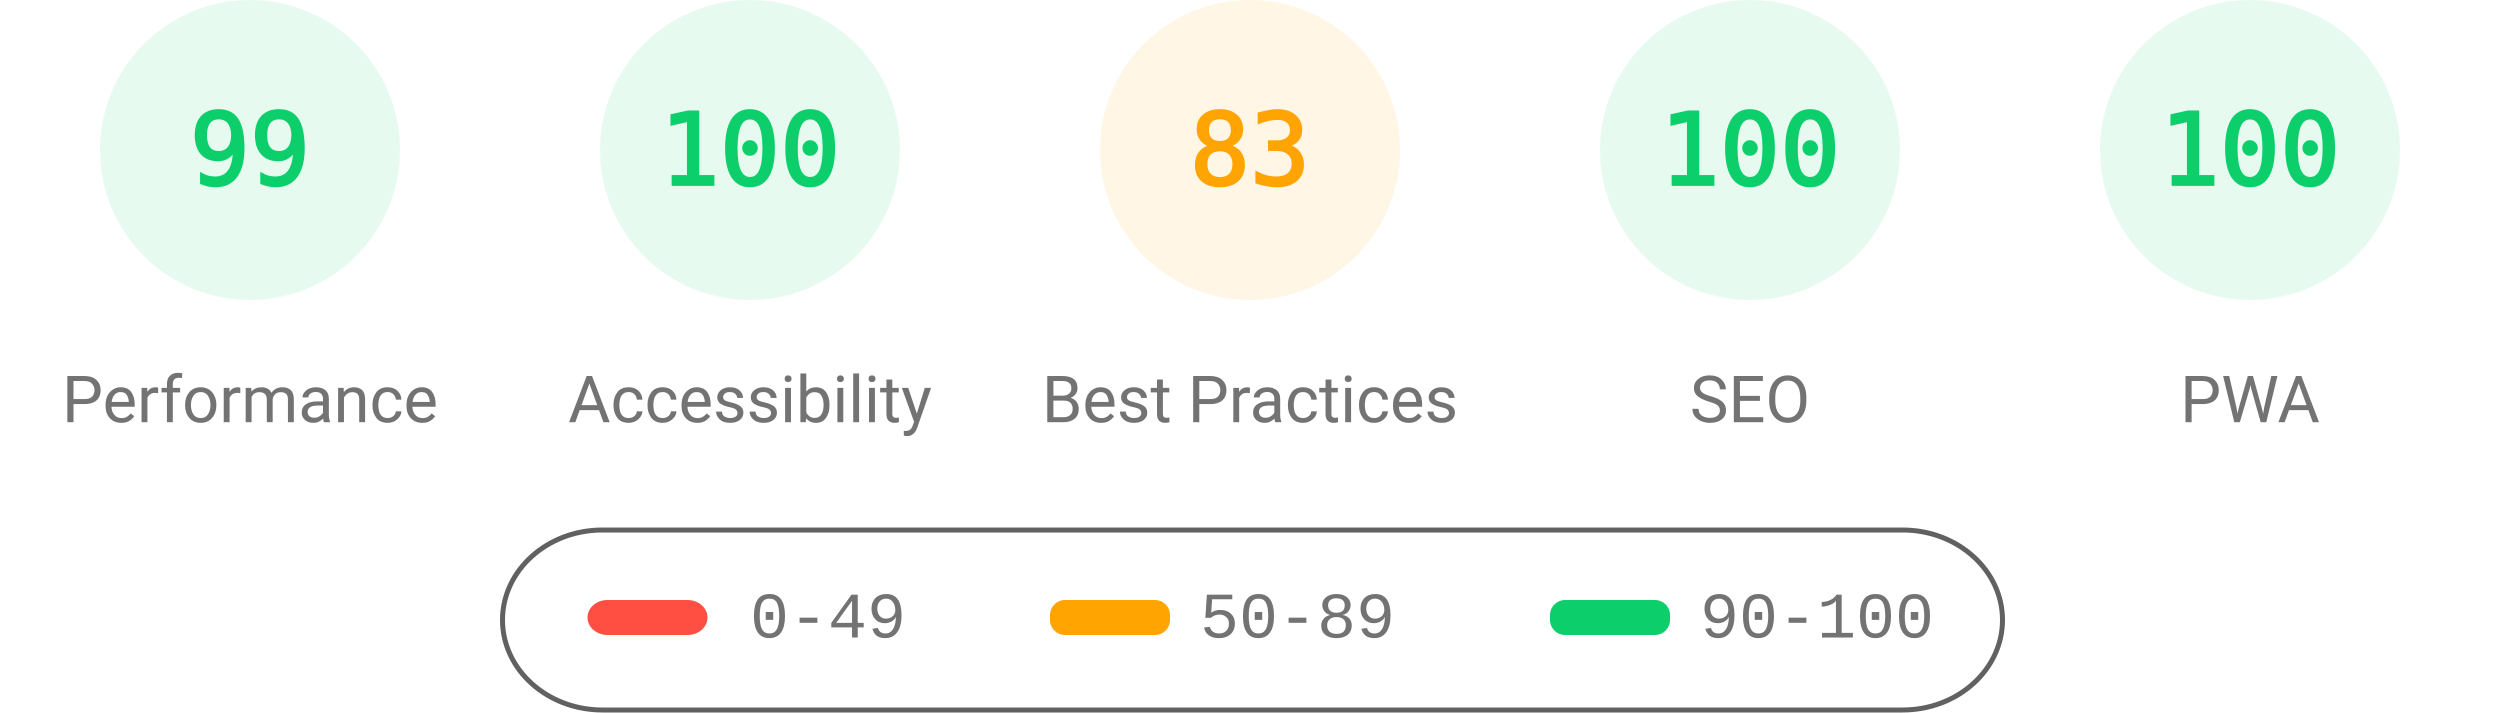
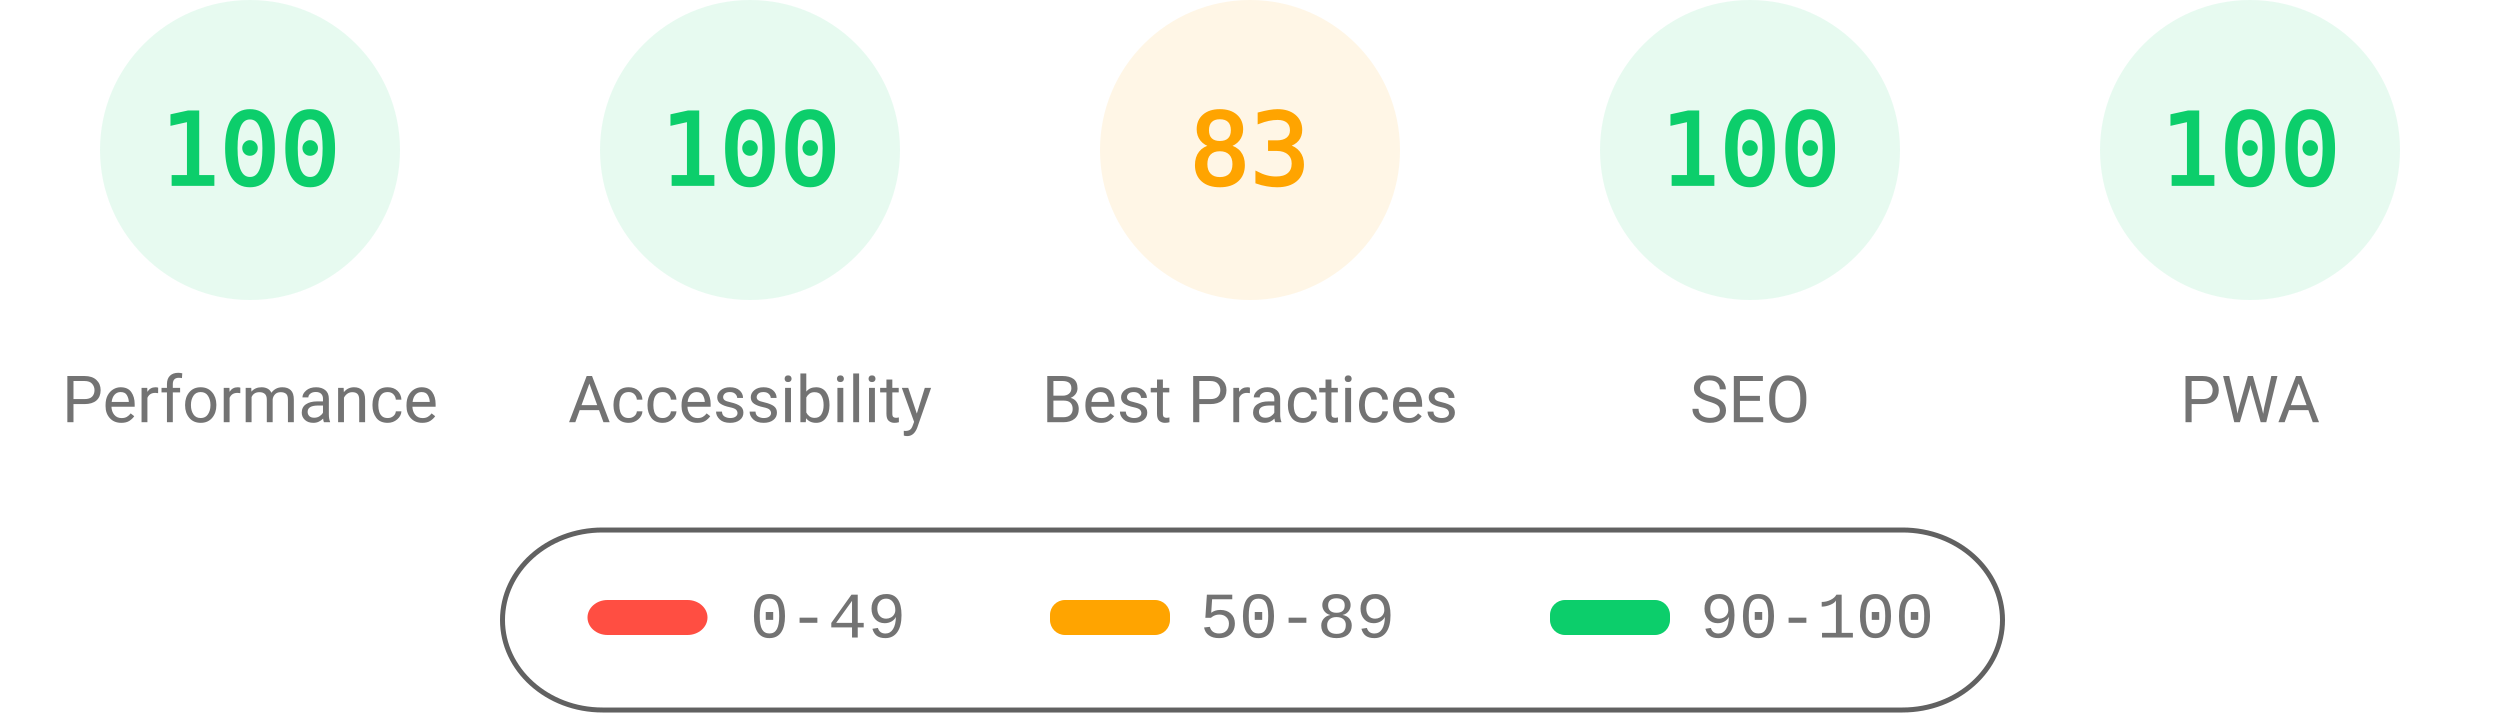
<svg xmlns="http://www.w3.org/2000/svg" class="theme" fill="none" width="1000" height="285">
  <style>
			.gauge-base {
				opacity: 0.1
			}
			.gauge-arc {
				fill: none;
				animation-delay: 250ms;
				stroke-linecap: round;
				transform: rotate(-90deg);
				transform-origin: 100px 60px;
				animation: load-gauge 1s ease forwards
			}
			.guage-text {
				font-size: 40px;
				font-family: monospace;
				text-align: center
			}
			.guage-red {
				color: #ff4e42;
				fill: #ff4e42;
				stroke: #ff4e42
			}
			.guage-orange {
				color: #ffa400;
				fill: #ffa400;
				stroke: #ffa400
			}
			.guage-green {
				color: #0cce6b;
				fill: #0cce6b;
				stroke: #0cce6b
			}
			.theme .guage-undefined {
				color: #5c5c5c;
				fill: #5c5c5c;
				stroke: #5c5c5c
			}
			.guage-title {
				stroke: none;
				font-size: 26px;
				line-height: 26px;
				font-family: Roboto, Halvetica, Arial, sans-serif
			}
			.metric.guage-title {
				font-family: 'Courier New', Courier, monospace
			}
			.theme .guage-title {
				color: #737373;
				fill: #737373
			}
			@keyframes load-gauge {
				from {
					stroke-dasharray: 0 352.858
				}
			}
			.theme
				stroke: #616161
			}
		</style>
  <svg class="guage-div guage-perf guage-green" viewBox="0 0 200 200" width="200" height="200" x="0" y="0">
    <circle class="gauge-base" r="56" cx="100" cy="60" stroke-width="8" />
-     <circle class="gauge-arc guage-arc-1" r="56" cx="100" cy="60" stroke-width="8" style="stroke-dasharray: 356.4, 3.6;" />
-     <text class="guage-text" x="100px" y="60px" alignment-baseline="central" dominant-baseline="central" text-anchor="middle">99</text>
+     <circle class="gauge-arc guage-arc-1" r="56" cx="100" cy="60" stroke-width="8" style="stroke-dasharray: 360, 0;" />
+     <text class="guage-text" x="100px" y="60px" alignment-baseline="central" dominant-baseline="central" text-anchor="middle">100</text>
    <text class="guage-title" x="100px" y="160px" alignment-baseline="central" dominant-baseline="central" text-anchor="middle">Performance</text>
  </svg>
  <svg class="guage-div guage-acc guage-green" viewBox="0 0 200 200" width="200" height="200" x="200" y="0">
    <circle class="gauge-base" r="56" cx="100" cy="60" stroke-width="8" />
    <circle class="gauge-arc guage-arc-2" r="56" cx="100" cy="60" stroke-width="8" style="stroke-dasharray: 360;" />
    <text class="guage-text" x="100px" y="60px" alignment-baseline="central" dominant-baseline="central" text-anchor="middle">100</text>
    <text class="guage-title" x="100px" y="160px" alignment-baseline="central" dominant-baseline="central" text-anchor="middle">Accessibility</text>
  </svg>
  <svg class="guage-div guage-best guage-orange" viewBox="0 0 200 200" width="200" height="200" x="400" y="0">
    <circle class="gauge-base" r="56" cx="100" cy="60" stroke-width="8" />
    <circle class="gauge-arc guage-arc-3" r="56" cx="100" cy="60" stroke-width="8" style="stroke-dasharray: 298.8, 61.2;" />
    <text class="guage-text" x="100px" y="60px" alignment-baseline="central" dominant-baseline="central" text-anchor="middle">83</text>
    <text class="guage-title" x="100px" y="160px" alignment-baseline="central" dominant-baseline="central" text-anchor="middle">Best Practices</text>
  </svg>
  <svg class="guage-div guage-seo guage-green" viewBox="0 0 200 200" width="200" height="200" x="600" y="0">
    <circle class="gauge-base" r="56" cx="100" cy="60" stroke-width="8" />
    <circle class="gauge-arc guage-arc-4" r="56" cx="100" cy="60" stroke-width="8" style="stroke-dasharray: 360,0;" />
    <text class="guage-text" x="100px" y="60px" alignment-baseline="central" dominant-baseline="central" text-anchor="middle">100</text>
    <text class="guage-title" x="100px" y="160px" alignment-baseline="central" dominant-baseline="central" text-anchor="middle">SEO</text>
  </svg>
  <svg class="guage-div guage-pwa guage-green" viewBox="0 0 200 200" width="200" height="200" x="800" y="0">
    <circle class="gauge-base" r="56" cx="100" cy="60" stroke-width="8" />
    <circle class="gauge-arc guage-arc-4" r="56" cx="100" cy="60" stroke-width="8" style="stroke-dasharray: 360, 0;" />
    <text class="guage-text" x="100px" y="60px" alignment-baseline="central" dominant-baseline="central" text-anchor="middle">100</text>
    <text class="guage-title" x="100px" y="160px" alignment-baseline="central" dominant-baseline="central" text-anchor="middle">PWA</text>
  </svg>
  <svg width="604" height="76" x="200" y="210">
    <g>
      <rect fill="none" id="canvas_background" height="80" width="604" y="-1" x="-1" />
      <g display="none" overflow="visible" y="0" x="0" height="100%" width="100%" id="canvasGrid">
        <rect fill="url(#gridpattern)" stroke-width="0" y="0" x="0" height="100%" width="100%" />
      </g>
    </g>
    <g>
      <rect fill-opacity="0" stroke="#616161" stroke-width="2" rx="40" id="svg_2" height="72" width="600" y="2" x="1" fill="#000000" />
      <rect stroke="#000" rx="8" id="svg_3" height="14" width="48" y="30" x="35" stroke-opacity="null" stroke-width="0" fill="#ff4e42" />
      <rect stroke="#000" rx="6" id="svg_4" height="14" width="48" y="30" x="220" stroke-opacity="null" stroke-width="0" fill="#ffa400" />
      <rect stroke="#000" rx="6" id="svg_5" height="14" width="48" y="30" x="420" stroke-opacity="null" stroke-width="0" fill="#0cce6b" />
      <text xml:space="preserve" text-anchor="start" font-family="'Courier New', Courier, monospace" font-size="26" id="svg_6" y="45" x="100" stroke-opacity="null" stroke-width="0" stroke="#000" fill="#737373">0-49</text>
      <text xml:space="preserve" text-anchor="start" font-family="'Courier New', Courier, monospace" font-size="26" id="svg_7" y="45" x="280" stroke-opacity="null" stroke-width="0" stroke="#000" fill="#737373">50-89</text>
      <text xml:space="preserve" text-anchor="start" font-family="'Courier New', Courier, monospace" font-size="26" id="svg_8" y="45" x="480" stroke-opacity="null" stroke-width="0" stroke="#000" fill="#737373">90-100</text>
    </g>
  </svg>
</svg>
